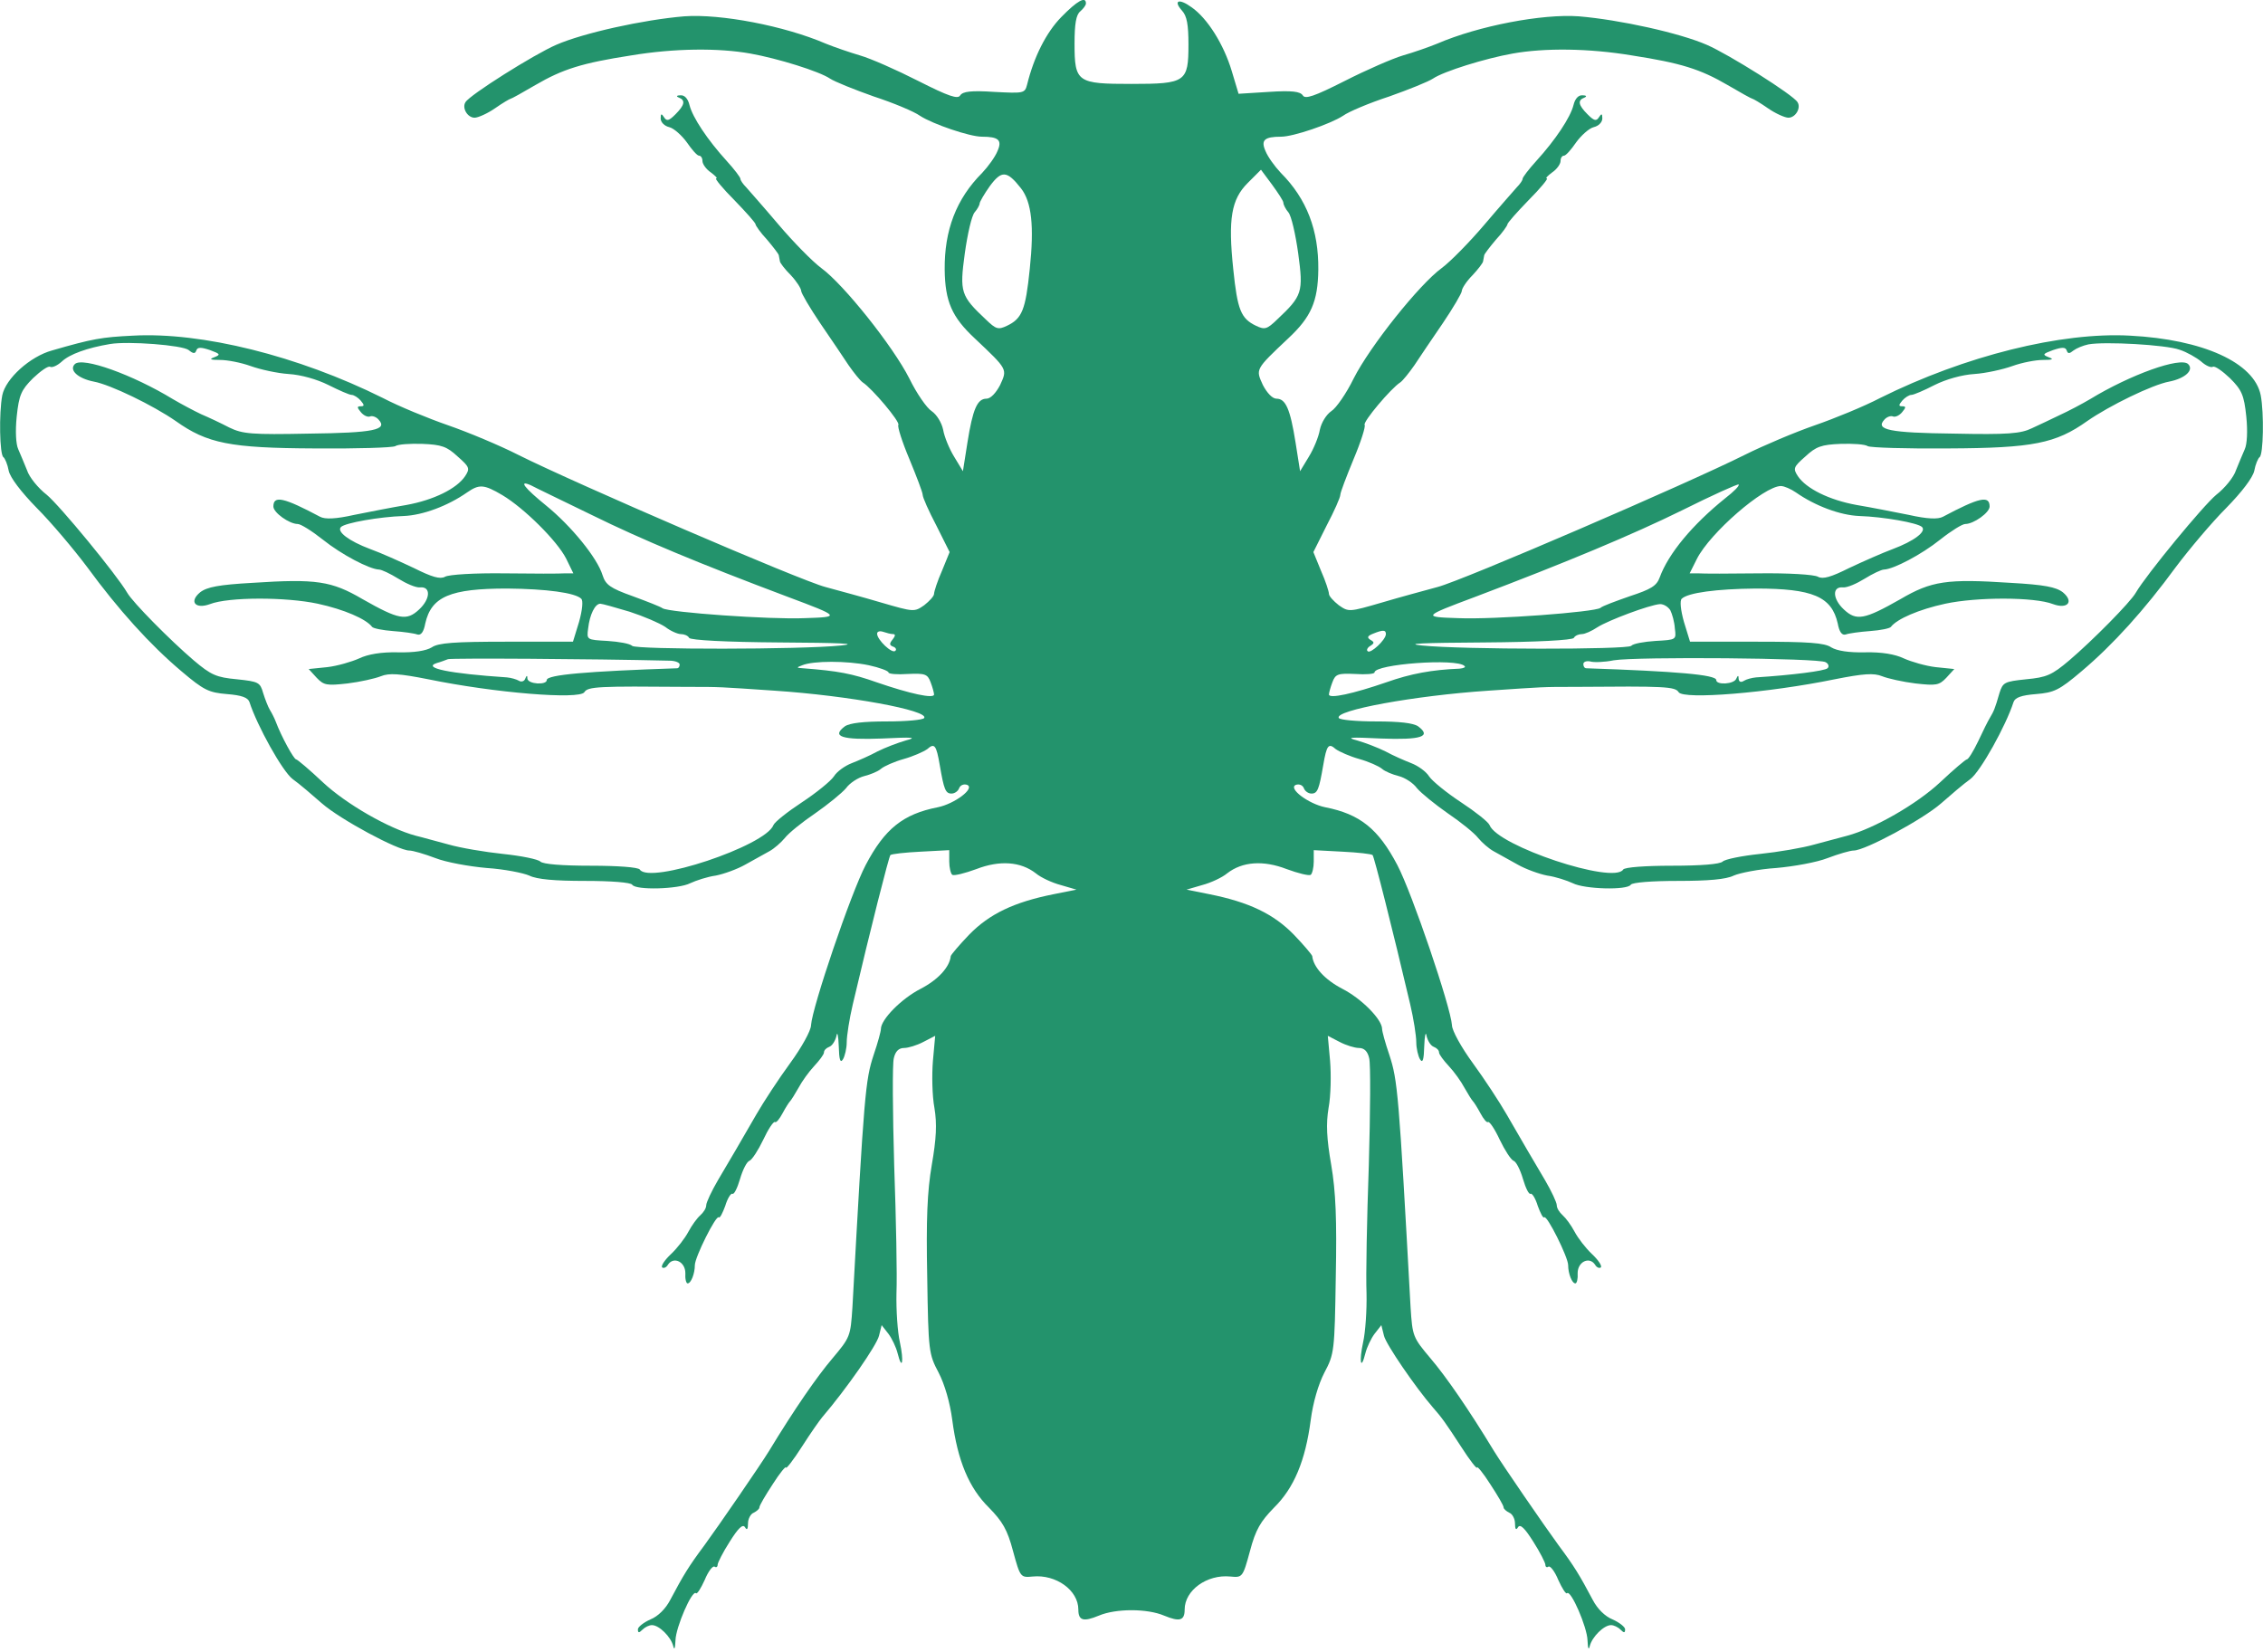
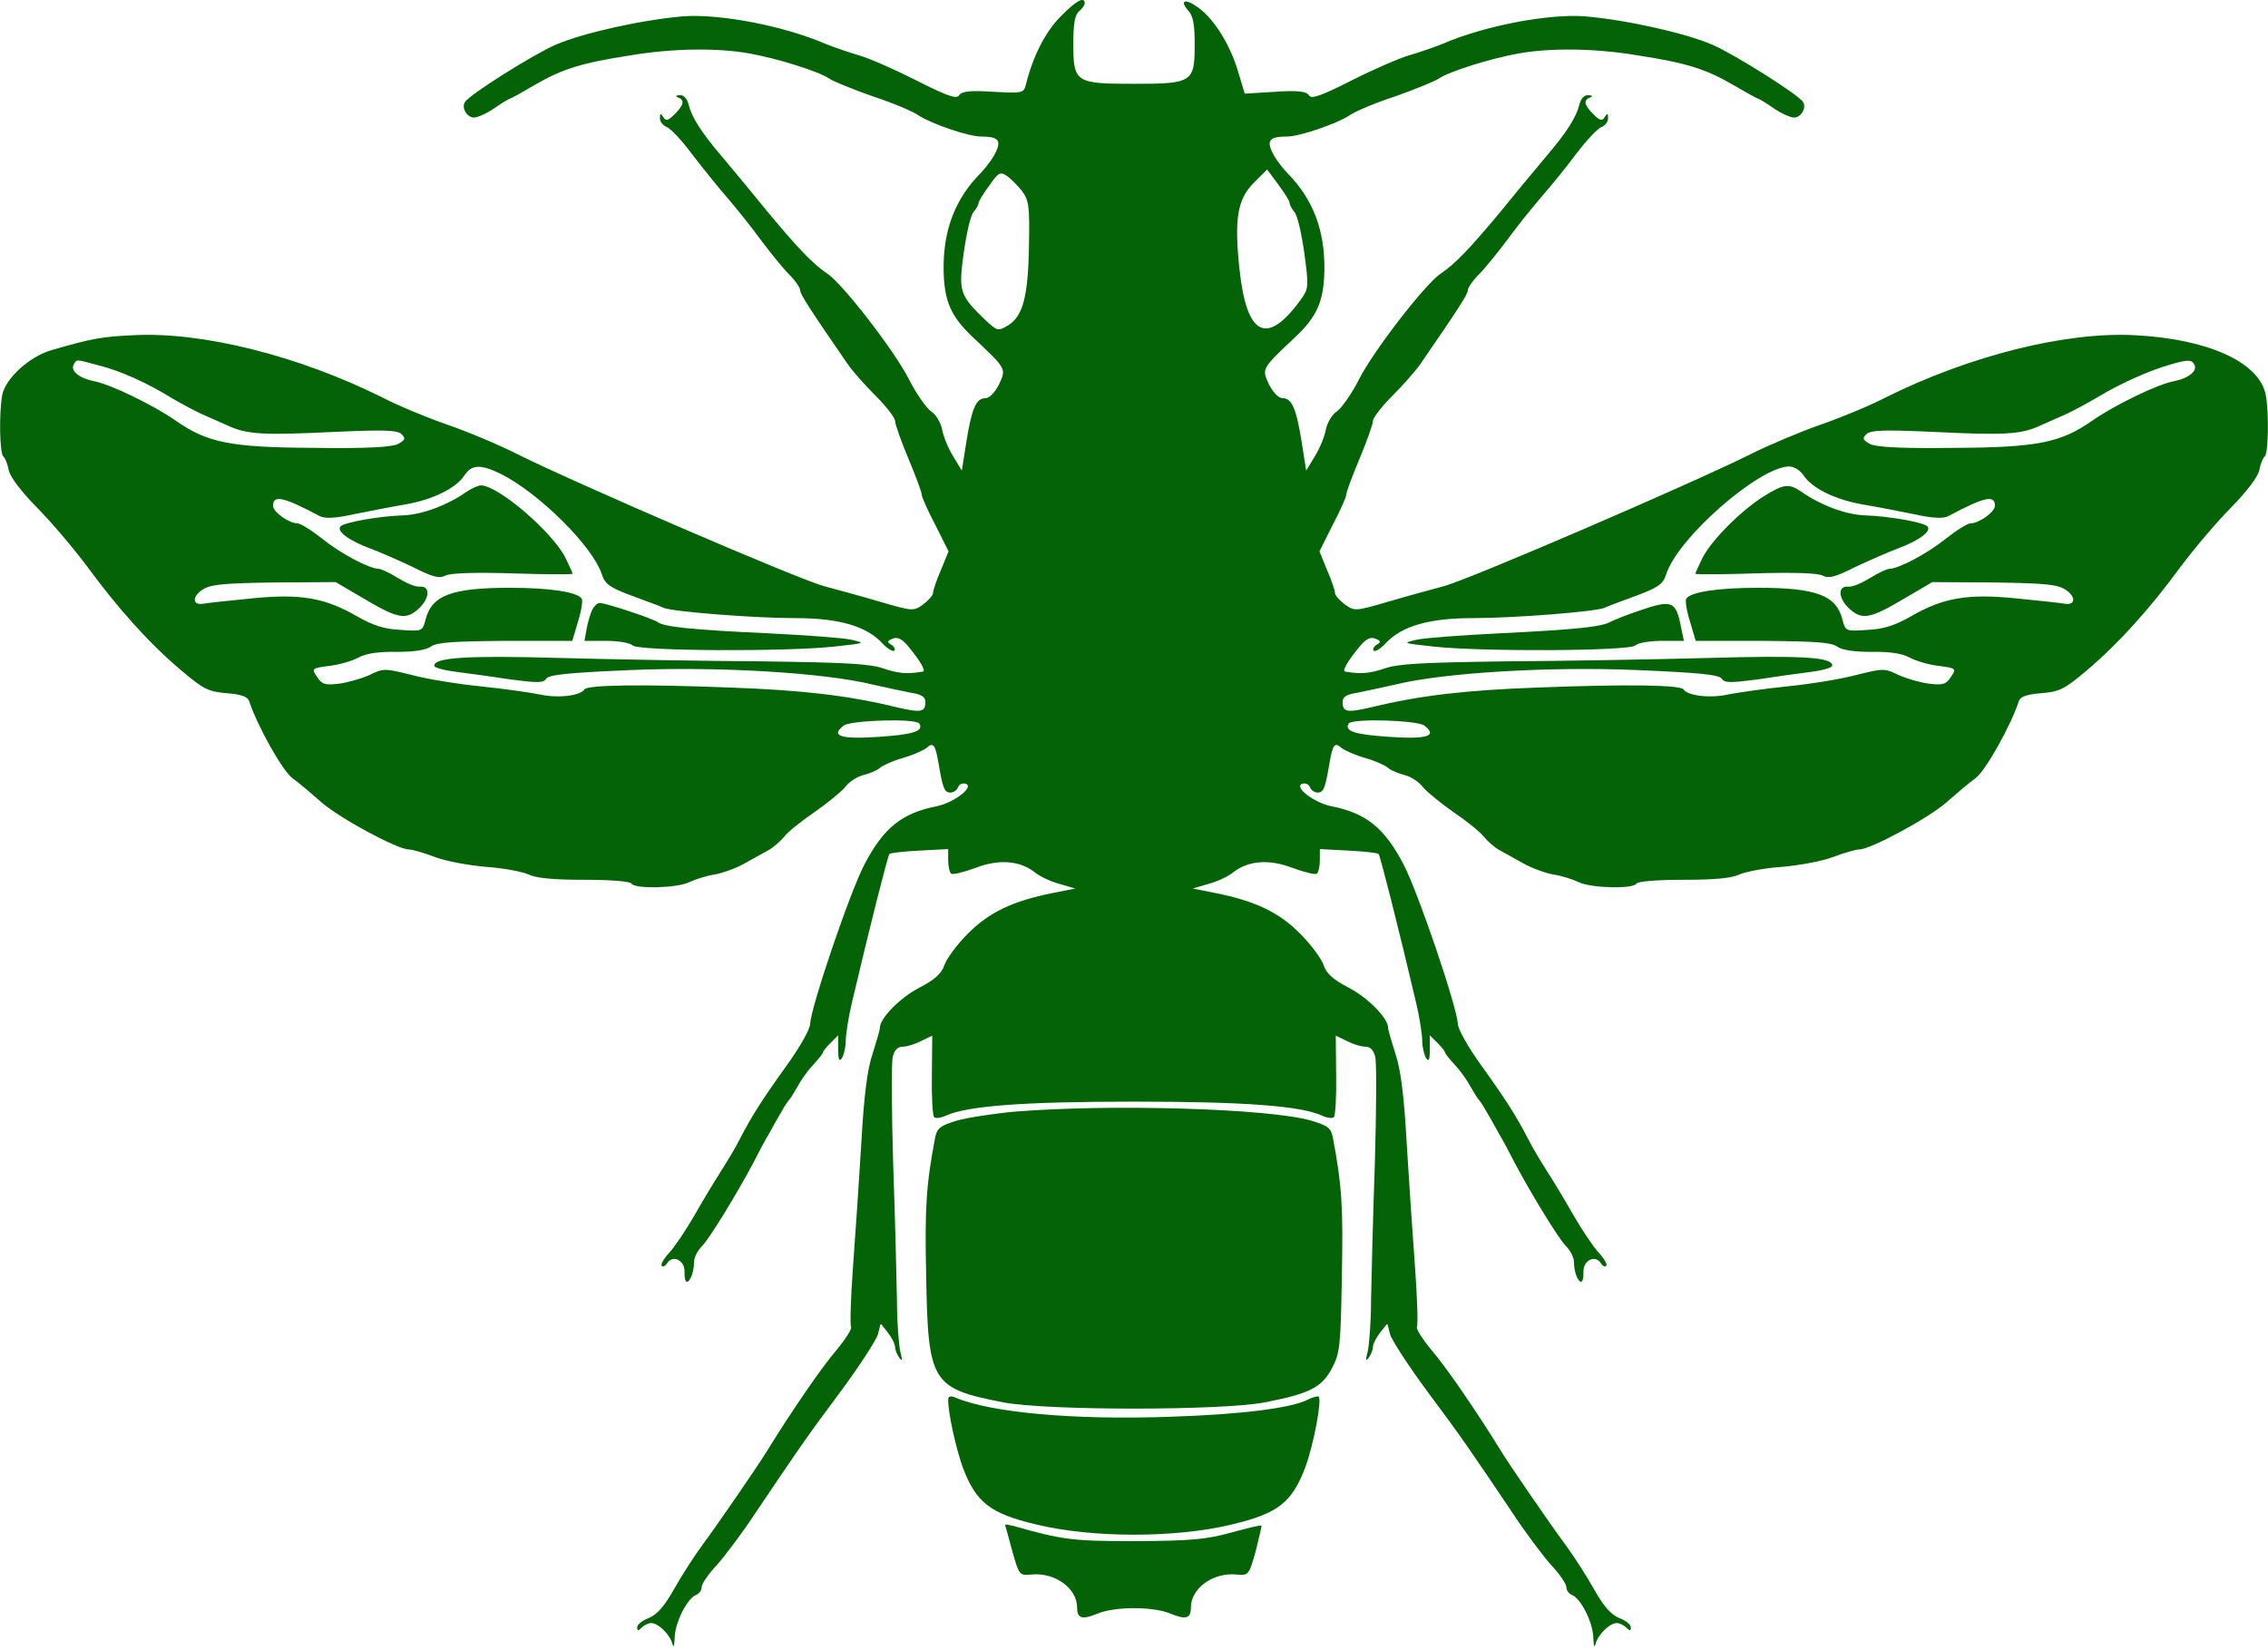
- <svg xmlns="http://www.w3.org/2000/svg" version="1.0" width="596pt" height="435pt" viewBox="0 0 596 435" preserveAspectRatio="xMidYMid meet">
-   <g transform="translate(0,435) scale(0.1,-0.1)" fill="#23936c" stroke="none">
-     <path d="M2795 4305 c-40 -41 -72 -105 -90 -178 -6 -23 -9 -23 -87 -19 -61 4 -82 1 -89 -9 -6 -11 -30 -3 -111 38 -57 29 -125 59 -153 67 -27 8 -68 22 -90 31 -109 47 -277 79 -373 72 -108 -9 -266 -44 -337 -75 -58 -25 -228 -132 -239 -151 -10 -15 5 -41 24 -41 9 0 34 11 54 25 20 14 39 25 41 25 2 0 31 16 65 36 72 42 123 58 252 78 114 19 230 20 314 5 73 -13 182 -47 210 -66 12 -8 64 -29 115 -47 52 -17 107 -40 122 -51 34 -22 131 -55 163 -55 44 0 54 -9 41 -38 -6 -15 -24 -40 -40 -57 -69 -69 -100 -152 -99 -255 1 -84 19 -125 79 -181 88 -83 86 -81 67 -123 -11 -21 -25 -36 -36 -36 -24 0 -36 -27 -50 -115 l-12 -76 -23 38 c-13 21 -26 53 -29 71 -4 19 -17 40 -30 49 -13 8 -40 47 -59 86 -43 85 -173 248 -232 291 -23 17 -74 69 -113 115 -39 46 -78 90 -85 98 -8 8 -15 18 -15 22 0 4 -16 25 -36 47 -51 56 -90 115 -98 147 -4 17 -13 27 -24 26 -10 0 -12 -3 -4 -6 18 -7 15 -20 -9 -44 -17 -17 -23 -19 -30 -8 -7 11 -9 10 -9 -3 0 -10 10 -20 23 -23 12 -3 33 -22 46 -40 13 -19 27 -35 32 -35 5 0 9 -6 9 -14 0 -8 10 -22 22 -30 12 -9 19 -16 14 -16 -4 0 17 -26 48 -57 31 -32 56 -60 56 -64 0 -3 13 -22 30 -40 16 -19 30 -37 31 -41 1 -5 2 -11 3 -16 0 -4 13 -21 29 -37 15 -16 27 -35 27 -41 0 -6 23 -45 50 -85 28 -41 62 -91 75 -111 14 -20 30 -40 37 -45 25 -16 99 -104 94 -112 -3 -4 10 -45 29 -90 19 -46 35 -88 35 -94 0 -7 16 -43 36 -81 l35 -70 -20 -49 c-12 -27 -21 -55 -21 -61 0 -6 -12 -19 -26 -30 -26 -18 -27 -18 -113 7 -47 14 -114 32 -147 41 -66 17 -657 272 -809 348 -49 25 -133 60 -185 78 -52 18 -130 50 -172 72 -223 111 -477 174 -658 164 -82 -4 -106 -8 -213 -39 -58 -16 -122 -74 -131 -118 -9 -47 -7 -157 3 -163 4 -3 11 -19 14 -36 4 -18 32 -55 74 -98 37 -37 97 -108 133 -156 82 -112 165 -204 248 -274 59 -50 72 -56 120 -60 38 -3 55 -9 59 -21 20 -62 87 -183 114 -203 17 -12 52 -42 77 -64 48 -42 200 -124 230 -124 9 0 40 -9 69 -20 28 -11 89 -22 135 -26 46 -3 96 -13 112 -20 20 -10 67 -14 147 -14 68 0 120 -4 124 -10 9 -15 122 -12 153 4 15 7 45 17 67 20 21 4 57 17 78 29 22 12 50 28 63 35 13 7 31 23 41 35 10 13 46 42 80 65 33 23 70 53 81 66 10 14 32 28 48 32 16 4 36 12 44 19 8 7 35 19 60 26 25 7 52 19 62 26 19 17 24 11 33 -42 11 -64 15 -75 31 -75 8 0 17 6 20 14 3 8 12 12 21 9 22 -9 -33 -50 -77 -59 -92 -18 -140 -57 -190 -152 -39 -74 -141 -375 -144 -422 0 -14 -25 -59 -55 -100 -30 -41 -70 -102 -89 -135 -47 -81 -64 -111 -101 -173 -17 -29 -31 -59 -31 -66 0 -8 -7 -19 -16 -27 -8 -7 -22 -26 -31 -43 -9 -17 -29 -43 -46 -59 -16 -15 -27 -31 -23 -35 4 -3 11 0 15 7 15 23 46 8 46 -22 -1 -15 2 -27 6 -27 9 0 19 26 19 48 0 21 56 133 63 126 3 -3 10 11 17 30 6 20 15 34 19 32 4 -3 13 15 20 39 7 24 18 46 25 48 7 3 23 28 36 55 13 28 27 49 31 47 3 -3 12 8 20 23 8 15 17 29 20 32 3 3 13 19 22 35 9 17 27 42 41 57 14 15 26 31 26 36 0 6 6 12 14 15 8 3 16 16 19 29 2 13 5 1 6 -27 1 -36 4 -46 11 -35 5 8 10 29 10 45 0 17 7 62 16 100 47 200 95 389 99 393 3 3 39 7 80 9 l75 4 0 -30 c0 -16 4 -32 8 -35 5 -3 33 4 63 15 62 24 117 20 157 -11 13 -11 43 -25 66 -31 l41 -12 -60 -12 c-105 -21 -169 -52 -222 -106 -26 -27 -48 -53 -49 -57 -3 -29 -33 -62 -79 -86 -51 -26 -105 -81 -105 -106 0 -6 -8 -36 -19 -68 -22 -67 -25 -100 -56 -665 -5 -77 -6 -79 -53 -135 -40 -47 -99 -132 -167 -244 -22 -36 -132 -196 -170 -248 -41 -55 -55 -78 -90 -144 -12 -23 -32 -43 -52 -51 -18 -8 -33 -20 -33 -26 0 -10 3 -10 12 -1 7 7 18 12 25 12 19 0 50 -31 56 -55 3 -12 5 -7 6 15 1 35 44 134 54 124 3 -3 13 13 23 35 9 22 21 38 26 35 4 -3 8 -1 8 5 0 5 14 33 32 61 22 35 34 47 40 38 5 -9 8 -6 8 10 0 12 7 25 15 28 8 4 15 10 15 14 0 5 16 32 35 61 19 30 35 49 35 44 0 -5 19 19 42 55 23 36 47 70 53 77 65 76 144 190 150 215 l7 28 18 -23 c9 -12 20 -35 24 -51 12 -48 17 -22 6 29 -6 26 -10 84 -9 129 2 45 -1 196 -6 337 -4 140 -5 267 -1 282 4 18 13 27 27 27 11 0 34 7 51 16 l31 16 -6 -66 c-3 -37 -2 -92 4 -124 7 -42 5 -81 -7 -150 -12 -70 -15 -144 -12 -295 3 -196 4 -203 30 -252 16 -31 30 -79 36 -125 14 -107 44 -179 97 -231 35 -36 48 -57 63 -114 19 -70 20 -70 52 -67 61 6 120 -36 120 -87 0 -29 13 -33 54 -16 45 19 127 19 172 0 41 -17 54 -13 54 16 0 51 59 93 120 87 32 -3 33 -3 52 67 15 57 28 78 63 114 53 52 83 124 97 231 6 46 20 94 36 125 26 49 27 56 30 252 3 151 0 225 -12 295 -12 69 -14 108 -7 150 6 32 7 87 4 124 l-6 66 31 -16 c17 -9 40 -16 51 -16 14 0 23 -9 27 -27 4 -15 3 -142 -1 -282 -5 -141 -8 -292 -6 -337 1 -45 -3 -103 -9 -129 -11 -51 -6 -77 6 -29 4 16 15 39 24 51 l18 23 7 -28 c5 -22 83 -136 129 -189 23 -26 33 -40 74 -103 23 -36 42 -60 42 -55 0 5 16 -14 35 -44 19 -29 35 -56 35 -61 0 -4 7 -10 15 -14 8 -3 15 -16 15 -28 0 -16 3 -19 8 -10 6 9 18 -3 40 -38 18 -28 32 -56 32 -61 0 -6 4 -8 8 -5 5 3 17 -13 26 -35 10 -22 20 -38 23 -35 10 10 53 -89 54 -124 1 -22 3 -27 6 -15 6 24 37 55 56 55 7 0 18 -5 25 -12 9 -9 12 -9 12 1 0 6 -15 18 -33 26 -20 8 -40 28 -52 51 -35 66 -49 89 -90 144 -38 52 -148 212 -170 248 -68 112 -127 197 -167 244 -47 56 -48 58 -53 135 -31 565 -34 598 -56 665 -11 32 -19 62 -19 68 0 25 -54 80 -105 106 -46 24 -76 57 -79 86 -1 4 -23 30 -49 57 -53 54 -117 85 -222 106 l-60 12 41 12 c23 6 53 20 66 31 40 31 95 35 157 11 30 -11 58 -18 63 -15 4 3 8 19 8 35 l0 30 75 -4 c41 -2 77 -6 80 -9 4 -4 52 -193 99 -393 9 -38 16 -83 16 -100 0 -16 5 -37 10 -45 7 -11 10 -1 11 35 1 28 4 40 6 27 3 -13 11 -26 19 -29 8 -3 14 -9 14 -15 0 -5 12 -21 26 -36 14 -15 32 -40 41 -57 9 -16 19 -32 22 -35 3 -3 12 -17 20 -32 8 -15 17 -26 20 -23 4 2 18 -19 31 -47 13 -27 29 -52 36 -55 7 -2 18 -24 25 -48 7 -24 16 -42 20 -39 4 2 13 -12 19 -32 7 -19 14 -33 17 -30 7 7 63 -105 63 -126 0 -22 10 -48 19 -48 4 0 7 12 6 27 0 30 31 45 46 22 4 -7 11 -10 15 -7 4 4 -7 20 -23 35 -17 16 -37 42 -46 59 -9 17 -23 36 -31 43 -9 8 -16 19 -16 27 0 7 -14 37 -31 66 -37 62 -54 92 -101 173 -19 33 -59 94 -89 135 -30 41 -55 86 -55 100 -3 47 -105 348 -144 422 -50 95 -98 134 -190 152 -44 9 -99 50 -77 59 9 3 18 -1 21 -9 3 -8 12 -14 20 -14 16 0 20 11 31 75 9 53 14 59 33 42 10 -7 37 -19 62 -26 25 -7 52 -19 60 -26 8 -7 28 -15 44 -19 16 -4 38 -18 48 -32 11 -13 48 -43 81 -66 34 -23 70 -52 80 -65 10 -12 28 -28 41 -35 13 -7 41 -23 63 -35 21 -12 57 -25 78 -29 22 -3 52 -13 67 -20 31 -16 144 -19 153 -4 4 6 56 10 124 10 80 0 127 4 147 14 16 7 66 17 112 20 46 4 107 15 135 26 29 11 60 20 69 20 30 0 182 82 230 124 25 22 60 52 77 64 27 20 94 141 114 203 4 12 21 18 59 21 48 4 61 10 120 60 83 70 166 162 248 274 36 48 96 119 133 156 42 43 70 80 74 98 3 17 10 33 14 36 10 6 12 116 3 163 -17 86 -152 147 -344 157 -181 10 -435 -53 -658 -164 -42 -22 -120 -54 -172 -72 -52 -18 -135 -53 -185 -78 -152 -76 -743 -331 -809 -348 -33 -9 -100 -27 -147 -41 -86 -25 -87 -25 -113 -7 -14 11 -26 24 -26 30 0 6 -9 34 -21 61 l-20 49 35 70 c20 38 36 74 36 81 0 6 16 48 35 94 19 45 32 86 29 90 -5 8 69 96 94 112 7 5 23 25 37 45 13 20 47 70 75 111 27 40 50 79 50 85 0 6 12 25 28 41 15 16 28 33 28 37 1 5 2 11 3 16 1 4 15 22 31 41 17 18 30 37 30 40 0 4 25 32 56 64 31 31 52 57 48 57 -5 0 2 7 14 16 12 8 22 22 22 30 0 8 4 14 9 14 5 0 19 16 32 35 13 18 34 37 46 40 13 3 23 13 23 23 0 13 -2 14 -9 3 -7 -11 -13 -9 -30 8 -24 24 -27 37 -8 44 7 3 5 6 -5 6 -11 1 -20 -9 -24 -26 -8 -32 -47 -91 -98 -147 -20 -22 -36 -43 -36 -47 0 -4 -7 -14 -15 -22 -7 -8 -46 -52 -85 -98 -39 -46 -90 -98 -113 -115 -59 -43 -189 -206 -232 -291 -19 -39 -46 -78 -59 -86 -13 -9 -26 -30 -30 -49 -3 -18 -16 -50 -29 -71 l-23 -38 -12 76 c-14 88 -26 115 -50 115 -11 0 -25 15 -36 36 -19 42 -21 40 67 123 60 56 78 97 79 181 1 103 -30 186 -99 255 -16 17 -34 42 -40 57 -13 29 -3 38 41 38 32 0 129 33 163 55 15 11 70 34 122 51 51 18 103 39 115 47 28 19 137 53 210 66 84 15 200 14 314 -5 129 -20 180 -36 252 -78 34 -20 63 -36 65 -36 2 0 21 -11 41 -25 20 -14 45 -25 54 -25 19 0 34 26 24 41 -11 19 -181 126 -239 151 -71 31 -229 66 -337 75 -96 7 -264 -25 -373 -72 -22 -9 -62 -23 -90 -31 -27 -8 -96 -38 -153 -67 -81 -41 -105 -49 -111 -38 -7 10 -28 13 -89 9 l-80 -5 -18 60 c-21 70 -64 139 -106 168 -33 24 -49 18 -25 -9 13 -14 17 -37 17 -89 0 -99 -7 -104 -150 -104 -143 0 -150 4 -150 106 0 52 4 76 15 85 8 7 15 16 15 21 0 20 -23 7 -65 -36z m-106 -451 c28 -36 35 -99 23 -213 -11 -107 -20 -130 -60 -149 -23 -11 -29 -9 -55 16 -67 63 -70 72 -56 175 7 50 18 99 26 108 7 8 13 19 13 23 0 4 12 25 27 46 31 42 45 41 82 -6z m691 -38 c0 -5 6 -17 13 -25 8 -9 19 -58 26 -108 14 -103 11 -112 -56 -175 -26 -25 -32 -27 -55 -16 -40 19 -49 42 -60 149 -14 133 -5 184 38 227 l35 35 29 -39 c16 -22 30 -43 30 -48z m-2883 -388 c12 -10 17 -10 20 -1 3 9 12 9 36 1 27 -10 29 -12 11 -19 -14 -5 -10 -7 16 -7 19 0 55 -7 80 -16 25 -9 70 -19 100 -21 33 -2 75 -14 105 -29 28 -14 55 -26 61 -26 6 0 17 -7 24 -15 10 -12 10 -15 0 -15 -10 0 -10 -3 0 -15 7 -9 18 -14 24 -12 6 3 17 -1 23 -8 25 -27 -12 -35 -184 -37 -150 -3 -174 -1 -209 16 -21 11 -55 27 -74 35 -19 9 -53 27 -75 40 -105 64 -238 112 -258 92 -16 -16 9 -38 50 -46 44 -8 157 -63 216 -104 83 -59 143 -71 365 -72 110 -1 206 2 213 6 7 5 39 7 71 6 51 -2 65 -7 93 -33 32 -28 33 -32 20 -52 -22 -33 -83 -63 -155 -76 -36 -6 -97 -18 -137 -26 -49 -11 -77 -12 -90 -5 -96 51 -123 57 -123 27 0 -16 42 -46 64 -46 8 0 37 -18 66 -41 50 -40 123 -78 148 -79 7 0 30 -11 51 -24 21 -13 46 -24 57 -23 29 3 28 -30 -2 -58 -33 -31 -54 -27 -149 27 -82 48 -122 54 -290 43 -89 -5 -120 -11 -138 -25 -30 -25 -12 -45 26 -31 49 19 200 19 284 1 69 -15 127 -40 143 -61 3 -4 28 -9 55 -11 28 -2 56 -6 64 -9 10 -3 17 7 21 29 16 71 66 92 216 92 103 -1 179 -11 195 -27 5 -5 3 -29 -6 -61 l-16 -52 -175 0 c-137 0 -180 -3 -197 -15 -15 -9 -46 -14 -89 -13 -44 1 -79 -5 -102 -16 -20 -9 -58 -20 -84 -23 l-49 -5 21 -23 c19 -20 27 -21 81 -15 33 4 73 13 88 19 22 9 49 7 125 -8 175 -36 398 -54 411 -34 9 15 38 16 271 14 91 0 81 0 230 -10 195 -13 407 -52 394 -72 -3 -5 -47 -9 -98 -9 -61 0 -98 -4 -111 -13 -36 -27 -8 -36 98 -32 81 4 94 3 63 -5 -21 -6 -55 -19 -75 -29 -20 -11 -50 -24 -68 -31 -18 -7 -39 -22 -47 -35 -8 -12 -46 -43 -84 -68 -38 -25 -72 -52 -75 -60 -21 -55 -327 -157 -352 -117 -4 6 -58 10 -129 10 -76 0 -126 4 -133 11 -6 6 -50 15 -98 20 -48 5 -113 16 -144 25 -31 8 -69 19 -86 23 -71 19 -183 83 -245 141 -35 33 -67 60 -70 60 -6 0 -39 60 -54 100 -3 8 -10 22 -15 30 -5 8 -13 29 -18 45 -8 28 -12 30 -69 36 -54 5 -68 11 -114 50 -61 52 -161 153 -175 178 -28 48 -178 230 -212 258 -22 17 -46 46 -52 65 -7 18 -18 43 -23 55 -6 13 -8 47 -4 86 6 57 12 70 43 101 20 19 40 33 45 30 5 -3 19 3 31 14 20 19 67 36 127 46 48 8 191 -3 207 -16z m5243 1 c19 -6 45 -21 57 -31 12 -11 26 -17 31 -14 5 3 25 -11 45 -30 31 -31 37 -44 43 -101 4 -39 2 -73 -4 -86 -5 -12 -16 -37 -23 -55 -6 -19 -30 -48 -52 -65 -34 -28 -184 -210 -212 -258 -14 -25 -114 -126 -175 -178 -46 -39 -60 -45 -114 -50 -57 -6 -61 -8 -70 -36 -12 -42 -15 -48 -25 -65 -5 -8 -19 -36 -31 -62 -13 -27 -26 -48 -30 -48 -3 0 -35 -27 -70 -60 -62 -58 -174 -122 -245 -141 -16 -4 -55 -15 -86 -23 -31 -9 -96 -20 -144 -25 -48 -5 -92 -14 -98 -20 -7 -7 -57 -11 -133 -11 -71 0 -125 -4 -129 -10 -25 -40 -331 62 -352 117 -3 8 -37 35 -75 60 -38 25 -76 56 -84 68 -8 13 -29 28 -47 35 -18 7 -48 20 -68 31 -20 10 -54 23 -75 29 -31 8 -18 9 63 5 106 -4 134 5 98 32 -13 9 -50 13 -111 13 -51 0 -95 4 -98 9 -13 20 199 59 394 72 149 10 139 10 230 10 233 2 262 1 271 -14 13 -20 236 -2 411 34 76 15 103 17 125 8 15 -6 55 -15 88 -19 54 -6 62 -5 81 15 l21 23 -49 5 c-26 3 -64 14 -84 23 -23 11 -58 17 -102 16 -43 -1 -74 4 -89 13 -17 12 -60 15 -197 15 l-175 0 -16 52 c-9 32 -11 56 -6 61 16 16 92 26 195 27 150 0 200 -21 216 -92 4 -22 11 -32 21 -29 8 3 37 7 64 9 28 2 52 7 55 11 16 21 74 46 143 61 84 18 235 18 284 -1 38 -14 56 6 26 31 -18 14 -49 20 -138 25 -168 11 -208 5 -290 -43 -95 -54 -116 -58 -149 -27 -30 28 -31 61 -2 58 11 -1 36 10 57 23 21 13 44 24 51 24 25 1 98 39 148 79 29 23 58 41 66 41 22 0 64 30 64 46 0 30 -27 24 -123 -27 -13 -7 -41 -6 -90 5 -40 8 -101 20 -137 26 -72 13 -133 43 -155 76 -13 20 -12 24 20 52 28 26 42 31 93 33 32 1 64 -1 71 -6 7 -4 103 -7 213 -6 222 1 282 13 365 72 59 41 172 96 216 104 41 8 66 30 50 46 -20 20 -153 -28 -258 -92 -22 -13 -58 -32 -80 -42 -22 -11 -55 -26 -74 -35 -29 -14 -63 -17 -204 -14 -172 2 -209 10 -184 37 6 7 17 11 23 8 6 -2 17 3 24 12 10 12 10 15 0 15 -10 0 -10 3 0 15 7 8 18 15 24 15 6 0 34 12 61 26 30 15 72 27 105 29 30 2 75 12 100 21 25 9 61 16 80 16 26 0 30 2 16 7 -18 7 -16 9 11 19 24 8 33 8 36 -1 3 -9 7 -9 18 0 8 6 25 13 39 16 43 8 204 -1 240 -14z m-4180 -436 c130 -64 281 -127 515 -215 139 -52 139 -53 44 -56 -90 -4 -357 15 -374 26 -5 4 -41 18 -79 32 -59 21 -71 30 -79 55 -14 46 -83 130 -148 183 -58 47 -75 69 -41 54 9 -5 82 -40 162 -79z m2984 45 c-87 -70 -150 -146 -173 -209 -8 -22 -23 -31 -78 -49 -37 -13 -73 -26 -78 -31 -15 -11 -279 -31 -374 -27 -95 3 -95 4 44 56 238 90 415 164 545 228 80 40 147 70 149 68 3 -3 -13 -19 -35 -36z m-3221 8 c57 -34 144 -120 168 -167 l19 -39 -22 0 c-13 -1 -85 -1 -160 0 -76 1 -146 -3 -156 -9 -13 -7 -34 -1 -82 23 -36 17 -87 40 -115 50 -56 21 -89 46 -77 58 11 11 102 27 165 29 51 2 117 27 167 62 32 22 44 22 93 -7z m3407 7 c50 -35 116 -60 167 -62 63 -2 154 -18 165 -29 12 -12 -21 -37 -77 -58 -27 -10 -79 -33 -115 -50 -48 -24 -69 -30 -82 -23 -10 6 -80 10 -156 9 -75 -1 -147 -1 -160 0 l-22 0 19 38 c35 69 176 191 221 192 9 0 27 -8 40 -17z m-3072 -314 c37 -12 79 -30 94 -40 14 -11 33 -19 41 -19 9 0 19 -4 22 -10 4 -6 96 -11 238 -12 161 -1 210 -3 162 -8 -106 -11 -540 -11 -550 -1 -6 6 -35 11 -65 13 -55 3 -55 3 -51 33 4 36 18 65 32 65 5 0 40 -10 77 -21z m2741 4 c5 -10 11 -31 12 -48 4 -30 4 -30 -51 -33 -30 -2 -59 -7 -64 -13 -11 -10 -445 -10 -551 1 -48 5 1 7 162 8 142 1 234 6 238 12 3 6 13 10 21 10 8 0 26 8 41 18 28 18 137 59 165 61 10 0 21 -7 27 -16z m-2047 -63 c7 0 6 -5 -1 -14 -9 -11 -9 -15 1 -19 7 -2 10 -8 6 -11 -8 -9 -48 29 -48 45 0 6 7 8 16 5 9 -3 20 -6 26 -6z m1298 0 c0 -15 -41 -53 -48 -45 -4 3 0 10 7 14 11 7 11 10 0 16 -9 6 -8 10 7 16 27 11 34 10 34 -1z m-1887 -70 c15 0 27 -5 27 -10 0 -6 -3 -10 -7 -10 -237 -8 -343 -17 -343 -31 0 -14 -50 -11 -51 4 0 9 -2 9 -6 -1 -2 -6 -10 -9 -16 -5 -7 4 -21 8 -32 9 -151 10 -225 25 -184 38 8 2 21 7 29 10 12 3 372 1 583 -4z m3045 -4 c8 -4 10 -12 5 -16 -7 -7 -94 -18 -188 -24 -11 -1 -26 -5 -32 -9 -8 -5 -13 -3 -14 5 0 10 -2 10 -6 1 -5 -15 -53 -18 -53 -4 0 14 -106 23 -342 31 -5 0 -8 5 -8 11 0 6 8 9 18 7 9 -3 38 -2 62 3 61 10 542 6 558 -5z m-2520 -8 c28 -6 52 -15 52 -19 0 -4 23 -6 51 -4 45 2 52 0 60 -22 5 -13 9 -28 9 -32 0 -12 -64 2 -151 32 -65 23 -102 30 -194 37 -18 1 -18 2 -2 8 29 12 118 12 175 0z m1569 -2 c4 -3 -2 -6 -13 -7 -73 -3 -128 -13 -193 -36 -87 -30 -151 -44 -151 -32 0 4 4 19 9 32 8 22 15 24 60 22 28 -2 51 0 51 4 0 22 217 38 237 17z" />
+ <svg xmlns="http://www.w3.org/2000/svg" version="1.0" width="598pt" height="435pt" viewBox="0 0 598 435" preserveAspectRatio="xMidYMid meet">
+   <g transform="translate(0,435) scale(0.1,-0.1)" fill="#046307" stroke="none">
+     <path d="M2795 4305 c-40 -41 -72 -105 -90 -178 -6 -23 -9 -23 -87 -19 -61 4 -82 1 -89 -9 -6 -11 -30 -3 -111 38 -57 29 -125 59 -153 67 -27 8 -68 22 -90 31 -109 47 -277 79 -373 72 -108 -9 -266 -44 -337 -75 -58 -25 -228 -132 -239 -151 -10 -15 5 -41 24 -41 9 0 34 11 54 25 20 14 39 25 41 25 2 0 31 16 65 36 72 42 123 58 252 78 114 19 230 20 314 5 73 -13 182 -47 210 -66 12 -8 64 -29 115 -47 52 -17 107 -40 122 -51 34 -22 131 -55 163 -55 44 0 54 -9 41 -38 -6 -15 -24 -40 -40 -57 -69 -69 -100 -152 -99 -255 1 -84 19 -125 79 -181 88 -83 86 -81 67 -123 -11 -21 -25 -36 -36 -36 -24 0 -36 -27 -50 -115 l-12 -76 -23 38 c-13 21 -26 53 -29 71 -4 19 -17 40 -30 48 -12 9 -39 47 -58 85 -39 76 -173 249 -214 277 -38 25 -80 69 -166 173 -42 52 -94 114 -114 138 -53 62 -78 102 -86 134 -4 17 -13 27 -24 26 -10 0 -12 -3 -4 -6 18 -7 15 -20 -9 -44 -17 -17 -23 -19 -30 -8 -7 11 -9 11 -9 -3 0 -9 8 -19 18 -23 9 -3 40 -35 67 -72 28 -36 70 -89 94 -116 24 -28 64 -78 88 -111 24 -32 57 -73 73 -89 17 -17 30 -36 30 -43 0 -10 25 -49 125 -194 13 -19 47 -57 75 -85 27 -27 50 -57 50 -65 0 -9 16 -53 35 -99 19 -45 35 -88 35 -94 0 -7 16 -43 36 -81 l35 -70 -20 -49 c-12 -27 -21 -55 -21 -61 0 -6 -12 -19 -26 -30 -26 -18 -27 -18 -113 7 -47 14 -114 32 -147 41 -66 17 -657 272 -809 348 -49 25 -133 60 -185 78 -52 18 -130 50 -172 72 -223 111 -477 174 -658 164 -82 -4 -106 -8 -213 -39 -58 -16 -122 -74 -131 -118 -9 -47 -7 -157 3 -163 4 -3 11 -19 14 -36 4 -18 32 -55 74 -98 37 -37 97 -108 133 -156 82 -112 165 -204 248 -274 59 -50 72 -56 120 -60 38 -3 55 -9 59 -21 20 -62 87 -183 114 -203 17 -12 52 -42 77 -64 48 -42 200 -124 230 -124 9 0 40 -9 69 -20 28 -11 89 -22 135 -26 46 -3 96 -13 112 -20 20 -10 67 -14 147 -14 68 0 120 -4 124 -10 9 -15 122 -12 153 4 15 7 45 17 67 20 21 4 57 17 78 29 22 12 50 28 63 35 13 7 31 23 41 35 10 13 46 42 80 65 33 23 70 53 81 66 10 14 32 28 48 32 16 4 36 12 44 19 8 7 35 19 60 26 25 7 52 19 62 26 19 17 24 11 33 -42 11 -64 15 -75 31 -75 8 0 17 6 20 14 3 8 12 12 21 9 22 -9 -33 -50 -77 -59 -92 -18 -140 -57 -190 -152 -39 -74 -141 -375 -144 -422 0 -14 -28 -63 -62 -110 -66 -92 -92 -133 -124 -195 -11 -22 -34 -60 -50 -85 -16 -25 -47 -76 -69 -115 -22 -38 -52 -83 -66 -98 -15 -16 -24 -32 -20 -35 3 -4 10 0 14 7 15 23 46 8 46 -22 -1 -15 2 -27 6 -27 9 0 19 27 19 52 0 12 9 30 21 42 20 20 93 140 136 221 11 22 29 56 41 76 11 20 26 47 34 60 7 13 16 26 19 29 3 3 13 19 22 35 9 17 27 42 41 57 14 15 26 30 26 33 0 3 9 14 20 25 l20 20 0 -37 c0 -28 3 -34 10 -23 5 8 10 29 10 45 0 17 7 62 16 100 47 200 95 389 99 393 3 3 39 7 80 9 l75 4 0 -30 c0 -16 4 -32 8 -35 5 -3 33 4 63 15 62 24 117 20 157 -11 13 -11 43 -25 66 -31 l41 -12 -60 -12 c-105 -21 -168 -51 -224 -108 -28 -28 -55 -65 -61 -82 -7 -22 -25 -38 -65 -59 -51 -26 -105 -81 -105 -106 0 -6 -9 -36 -19 -68 -14 -40 -23 -110 -30 -237 -6 -99 -16 -246 -22 -327 -6 -81 -8 -152 -5 -157 3 -5 -15 -33 -40 -63 -37 -43 -118 -161 -179 -260 -24 -40 -133 -198 -170 -248 -23 -31 -58 -85 -78 -121 -26 -46 -45 -67 -67 -76 -16 -6 -30 -17 -30 -24 0 -10 3 -10 12 -1 7 7 18 12 25 12 19 0 50 -31 56 -55 3 -12 5 -5 6 17 1 40 33 103 56 112 8 3 15 12 15 21 0 8 18 35 41 59 22 25 68 86 102 138 114 169 129 192 223 318 51 69 95 137 99 152 l7 28 19 -24 c10 -13 19 -30 19 -38 0 -7 5 -20 11 -28 8 -11 9 -7 3 15 -4 17 -9 77 -9 135 -1 58 -5 220 -10 361 -4 140 -5 267 -1 282 4 18 13 27 27 27 11 0 33 7 48 15 l29 14 -1 -104 c-1 -57 2 -107 6 -111 4 -4 18 -2 31 4 57 26 206 37 496 37 290 0 439 -11 496 -37 13 -6 27 -8 31 -4 4 4 7 54 6 111 l-1 104 29 -14 c15 -8 37 -15 48 -15 14 0 23 -9 27 -27 4 -15 3 -142 -1 -282 -5 -141 -9 -303 -10 -361 0 -58 -5 -118 -9 -135 -6 -22 -5 -26 3 -15 6 8 11 21 11 28 0 8 9 25 19 38 l19 24 7 -28 c4 -15 48 -83 99 -152 94 -126 109 -149 223 -318 34 -52 80 -113 102 -138 23 -24 41 -51 41 -59 0 -9 7 -18 15 -21 23 -9 55 -72 56 -112 1 -22 3 -29 6 -17 6 24 37 55 56 55 7 0 18 -5 25 -12 9 -9 12 -9 12 1 0 7 -14 18 -30 24 -22 9 -41 30 -67 76 -20 36 -55 90 -78 121 -37 50 -146 208 -170 248 -61 99 -142 217 -179 260 -25 30 -43 58 -40 63 3 5 1 76 -5 157 -6 81 -16 228 -22 327 -7 127 -16 197 -30 237 -10 32 -19 62 -19 68 0 25 -54 80 -105 106 -40 21 -58 37 -65 59 -6 17 -33 54 -61 82 -56 57 -119 87 -224 108 l-60 12 41 12 c23 6 53 20 66 31 40 31 95 35 157 11 30 -11 58 -18 63 -15 4 3 8 19 8 35 l0 30 75 -4 c41 -2 77 -6 80 -9 4 -4 52 -193 99 -393 9 -38 16 -83 16 -100 0 -16 5 -37 10 -45 7 -11 10 -5 10 23 l0 37 20 -20 c11 -11 20 -22 20 -25 0 -3 12 -18 26 -33 14 -15 32 -40 41 -57 9 -16 19 -32 22 -35 3 -3 12 -16 19 -29 8 -13 23 -40 34 -60 12 -20 30 -54 41 -76 43 -81 116 -201 136 -221 12 -12 21 -30 21 -42 0 -25 10 -52 19 -52 4 0 7 12 6 27 0 30 31 45 46 22 4 -7 11 -11 14 -7 4 3 -5 19 -20 35 -14 15 -44 60 -66 98 -22 39 -53 90 -69 115 -16 25 -39 63 -50 85 -32 62 -58 103 -124 195 -34 47 -62 96 -62 110 -3 47 -105 348 -144 422 -50 95 -98 134 -190 152 -44 9 -99 50 -77 59 9 3 18 -1 21 -9 3 -8 12 -14 20 -14 16 0 20 11 31 75 9 53 14 59 33 42 10 -7 37 -19 62 -26 25 -7 52 -19 60 -26 8 -7 28 -15 44 -19 16 -4 38 -18 48 -32 11 -13 48 -43 81 -66 34 -23 70 -52 80 -65 10 -12 28 -28 41 -35 13 -7 41 -23 63 -35 21 -12 57 -25 78 -29 22 -3 52 -13 67 -20 31 -16 144 -19 153 -4 4 6 56 10 124 10 80 0 127 4 147 14 16 7 66 17 112 20 46 4 107 15 135 26 29 11 60 20 69 20 30 0 182 82 230 124 25 22 60 52 77 64 27 20 94 141 114 203 4 12 21 18 59 21 48 4 61 10 120 60 83 70 166 162 248 274 36 48 96 119 133 156 42 43 70 80 74 98 3 17 10 33 14 36 10 6 12 116 3 163 -17 86 -152 147 -344 157 -181 10 -435 -53 -658 -164 -42 -22 -120 -54 -172 -72 -52 -18 -135 -53 -185 -78 -152 -76 -743 -331 -809 -348 -33 -9 -100 -27 -147 -41 -86 -25 -87 -25 -113 -7 -14 11 -26 24 -26 30 0 6 -9 34 -21 61 l-20 49 35 70 c20 38 36 74 36 81 0 6 16 49 35 94 19 46 35 90 35 99 0 8 23 38 50 65 28 28 62 66 75 85 100 145 125 184 125 194 0 7 13 26 30 43 16 16 49 57 73 89 24 33 64 83 88 111 24 27 67 80 94 116 28 37 58 69 68 72 9 4 17 14 17 23 0 14 -2 14 -9 3 -7 -11 -13 -9 -30 8 -24 24 -27 37 -8 44 7 3 5 6 -5 6 -11 1 -20 -9 -24 -26 -8 -32 -33 -72 -86 -134 -20 -24 -72 -86 -114 -138 -86 -104 -128 -148 -166 -173 -41 -28 -175 -201 -214 -277 -19 -38 -46 -76 -58 -85 -13 -8 -26 -29 -30 -48 -3 -18 -16 -50 -29 -71 l-23 -38 -12 76 c-14 88 -26 115 -50 115 -11 0 -25 15 -36 36 -19 42 -21 40 67 123 60 56 78 97 79 181 1 103 -30 186 -99 255 -16 17 -34 42 -40 57 -13 29 -3 38 41 38 32 0 129 33 163 55 15 11 70 34 122 51 51 18 103 39 115 47 28 19 137 53 210 66 84 15 200 14 314 -5 129 -20 180 -36 252 -78 34 -20 63 -36 65 -36 2 0 21 -11 41 -25 20 -14 45 -25 54 -25 19 0 34 26 24 41 -11 19 -181 126 -239 151 -71 31 -229 66 -337 75 -96 7 -264 -25 -373 -72 -22 -9 -62 -23 -90 -31 -27 -8 -96 -38 -153 -67 -81 -41 -105 -49 -111 -38 -7 10 -28 13 -89 9 l-80 -5 -18 60 c-21 70 -64 139 -106 168 -33 24 -49 18 -25 -9 13 -14 17 -37 17 -89 0 -100 -6 -104 -160 -104 -154 0 -160 3 -160 106 0 52 4 76 15 85 8 7 15 16 15 21 0 20 -23 7 -65 -36z m-100 -459 c18 -25 20 -41 18 -144 -2 -134 -16 -186 -55 -210 -27 -16 -28 -15 -59 13 -69 67 -72 75 -58 178 7 50 18 99 26 108 7 8 13 19 13 23 0 4 12 25 28 46 24 35 29 38 47 26 10 -7 28 -25 40 -40z m705 -30 c0 -5 6 -17 13 -25 8 -9 19 -58 26 -108 12 -88 11 -94 -7 -120 -91 -127 -145 -101 -164 78 -14 133 -5 184 38 227 l35 35 29 -39 c16 -22 30 -43 30 -48z m-3138 -430 c56 -14 127 -46 193 -87 22 -13 56 -31 75 -40 19 -8 51 -23 70 -31 51 -24 96 -26 280 -17 132 6 168 5 179 -6 11 -11 10 -15 -10 -26 -17 -8 -80 -12 -222 -10 -221 1 -281 14 -364 72 -59 41 -172 96 -216 104 -39 8 -63 28 -52 45 8 13 4 13 67 -4z m5523 4 c11 -17 -13 -37 -52 -45 -44 -8 -157 -63 -216 -104 -83 -58 -143 -71 -364 -72 -142 -2 -205 2 -222 10 -20 11 -21 15 -10 26 11 11 47 12 179 6 184 -9 229 -7 280 17 19 8 51 23 70 31 19 9 58 30 85 46 56 34 133 68 185 83 48 14 58 14 65 2z m-4462 -291 c100 -51 241 -191 264 -264 8 -25 20 -34 79 -56 38 -14 76 -28 84 -32 24 -10 237 -27 347 -27 115 0 188 -21 230 -67 13 -14 27 -22 31 -19 3 4 0 11 -8 16 -12 7 -11 10 4 16 13 5 25 -1 42 -22 32 -39 46 -64 37 -65 -41 -7 -64 -5 -103 8 -36 13 -103 16 -320 19 -151 1 -392 5 -535 9 -247 7 -331 1 -330 -21 1 -5 28 -12 60 -16 33 -4 98 -13 143 -20 70 -9 85 -9 92 2 7 11 59 16 222 23 233 10 512 -7 638 -38 36 -8 82 -18 103 -22 27 -4 37 -11 37 -24 0 -27 -11 -29 -76 -14 -127 31 -247 45 -439 52 -234 9 -376 7 -384 -5 -11 -17 -71 -24 -119 -13 -26 5 -95 15 -154 21 -60 6 -141 19 -182 30 -72 18 -75 18 -112 0 -22 -10 -58 -20 -81 -23 -36 -4 -44 -2 -57 18 -15 22 -14 23 32 29 26 3 61 13 77 22 20 11 54 16 101 15 47 0 78 5 90 14 15 11 59 14 196 15 l177 0 15 51 c9 28 13 55 10 60 -11 18 -84 29 -190 29 -153 0 -206 -20 -222 -84 -8 -31 -9 -31 -66 -27 -43 2 -73 12 -115 36 -85 49 -149 60 -278 47 -59 -6 -117 -12 -127 -14 -29 -5 -30 19 -2 37 21 14 55 17 188 19 l163 1 70 -41 c94 -56 115 -60 149 -29 30 28 31 61 2 58 -11 -1 -36 10 -57 23 -21 13 -44 24 -51 24 -25 1 -98 39 -148 79 -29 23 -58 41 -66 41 -22 0 -64 30 -64 46 0 30 27 24 123 -27 13 -7 41 -6 90 5 40 8 101 20 137 26 73 13 133 43 155 77 19 29 44 29 98 2z m3432 -2 c22 -34 82 -64 155 -77 36 -6 97 -18 137 -26 49 -11 77 -12 90 -5 96 51 123 57 123 27 0 -16 -42 -46 -64 -46 -8 0 -37 -18 -66 -41 -50 -40 -123 -78 -148 -79 -7 0 -30 -11 -51 -24 -21 -13 -46 -24 -57 -23 -29 3 -28 -30 2 -58 34 -31 55 -27 149 29 l70 41 163 -1 c133 -2 167 -5 188 -19 28 -18 27 -42 -2 -37 -10 2 -68 8 -127 14 -129 13 -193 2 -278 -47 -42 -24 -72 -34 -115 -36 -57 -4 -58 -4 -66 27 -16 64 -69 84 -222 84 -106 0 -179 -11 -190 -29 -3 -5 1 -32 10 -60 l15 -51 177 0 c137 -1 181 -4 196 -15 12 -9 43 -14 90 -14 47 1 81 -4 101 -15 17 -9 51 -19 77 -22 46 -6 47 -7 32 -29 -13 -20 -21 -22 -57 -18 -23 3 -59 13 -81 23 -37 18 -40 18 -112 0 -41 -11 -122 -24 -182 -30 -59 -6 -128 -16 -154 -21 -48 -11 -108 -4 -119 13 -8 12 -150 14 -384 5 -192 -7 -312 -21 -439 -52 -65 -15 -76 -13 -76 14 0 13 10 20 38 24 20 4 66 14 102 22 126 31 405 48 638 38 163 -7 215 -12 222 -23 7 -11 22 -11 92 -2 45 7 109 16 141 20 32 4 58 11 58 17 0 22 -78 27 -326 20 -143 -4 -384 -8 -535 -9 -217 -3 -284 -6 -320 -19 -39 -13 -62 -15 -103 -8 -9 1 5 26 37 65 17 21 29 27 42 22 15 -6 16 -9 4 -16 -8 -5 -11 -12 -8 -16 4 -3 18 5 31 19 42 46 115 67 230 67 110 0 323 17 347 27 8 4 46 18 84 32 59 22 71 31 79 56 30 96 244 283 324 285 13 0 29 -10 38 -23z m-2331 -655 c12 -20 -16 -29 -106 -35 -101 -7 -130 2 -93 30 21 14 190 19 199 5z m1331 -5 c37 -28 8 -37 -93 -30 -90 6 -118 15 -106 35 9 14 178 9 199 -5z" />
+     <path d="M1230 3053 c-50 -35 -116 -60 -167 -62 -63 -2 -154 -18 -165 -29 -12 -12 21 -37 77 -58 28 -10 79 -33 115 -50 51 -26 69 -30 84 -22 12 7 78 9 178 6 87 -3 158 -3 158 -1 0 2 -9 21 -19 42 -35 69 -178 191 -223 191 -7 0 -25 -8 -38 -17z" />
+     <path d="M1562 2743 c-5 -10 -12 -33 -15 -50 l-6 -33 57 0 c32 0 63 -5 70 -12 15 -15 405 -17 532 -3 82 9 83 9 45 18 -22 5 -121 12 -220 17 -198 9 -274 17 -290 29 -11 9 -138 51 -154 51 -6 0 -14 -8 -19 -17z" />
+     <path d="M4650 3041 c-60 -38 -137 -115 -161 -162 -10 -21 -19 -40 -19 -42 0 -2 71 -2 158 1 100 3 166 1 178 -6 15 -8 33 -4 84 22 36 17 88 40 115 50 56 21 89 46 77 58 -11 11 -102 27 -165 29 -51 2 -117 27 -167 62 -33 23 -47 21 -100 -12z" />
+     <path d="M4320 2739 c-30 -10 -62 -23 -72 -28 -24 -14 -90 -21 -293 -31 -99 -5 -198 -12 -220 -17 -38 -9 -37 -9 45 -18 127 -14 517 -12 532 3 7 7 38 12 70 12 l58 0 -7 33 c-14 73 -23 77 -113 46z" />
+     <path d="M2680 1419 c-58 -5 -128 -16 -157 -24 -43 -13 -52 -20 -57 -43 -24 -126 -28 -186 -24 -367 5 -281 14 -296 203 -333 113 -22 577 -22 690 0 118 23 150 39 177 90 21 40 23 58 26 243 4 181 0 241 -24 367 -5 24 -14 30 -57 43 -112 32 -523 44 -777 24z" />
+     <path d="M2500 659 c0 -37 21 -130 39 -180 35 -91 71 -120 193 -149 148 -36 368 -36 516 0 122 29 158 58 193 149 22 58 45 179 36 188 -3 2 -15 -1 -27 -7 -43 -23 -177 -40 -365 -46 -255 -9 -474 11 -567 51 -12 5 -18 3 -18 -6z" />
+     <path d="M2650 329 c1 -2 9 -33 19 -69 18 -64 19 -65 51 -62 61 6 120 -36 120 -87 0 -29 13 -33 54 -16 46 19 146 19 192 0 41 -17 54 -13 54 16 0 51 59 93 120 87 32 -3 33 -2 51 62 9 36 16 66 15 67 -2 2 -38 -7 -82 -19 -66 -18 -107 -21 -249 -22 -165 0 -193 3 -322 40 -13 3 -23 5 -23 3z" />
  </g>
</svg>
